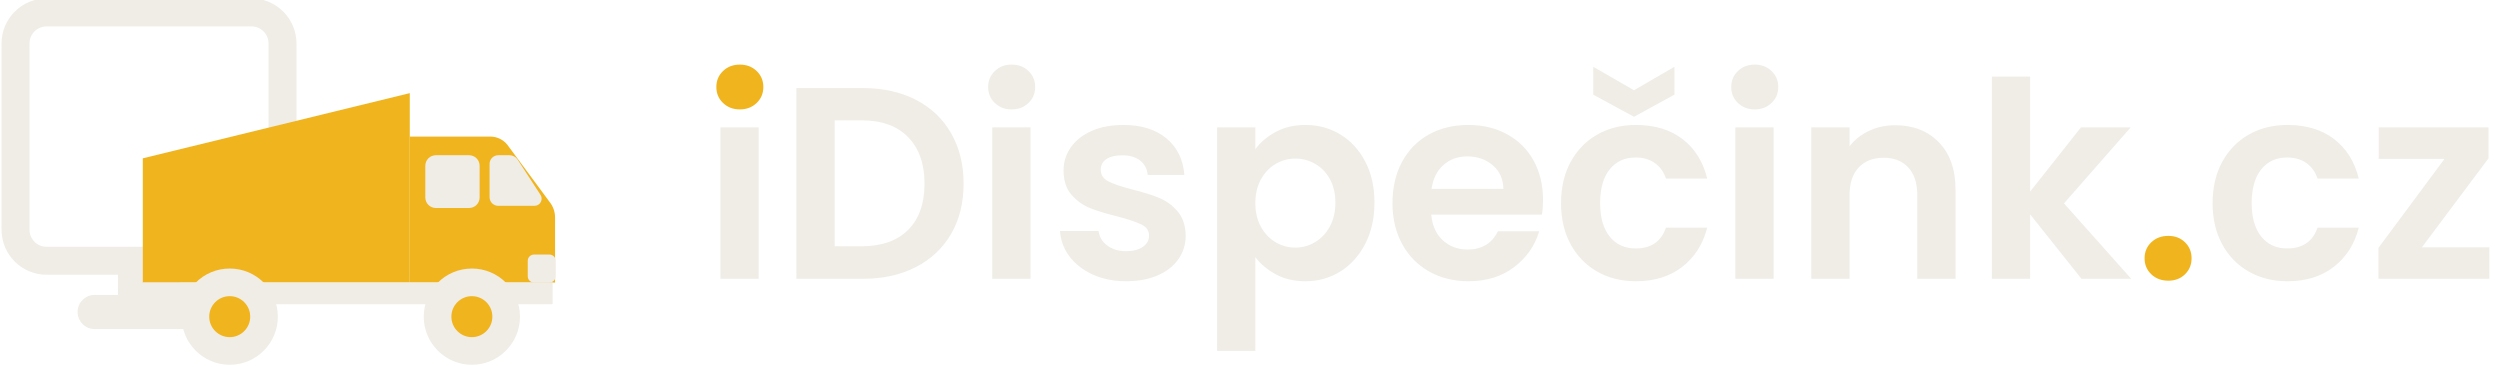
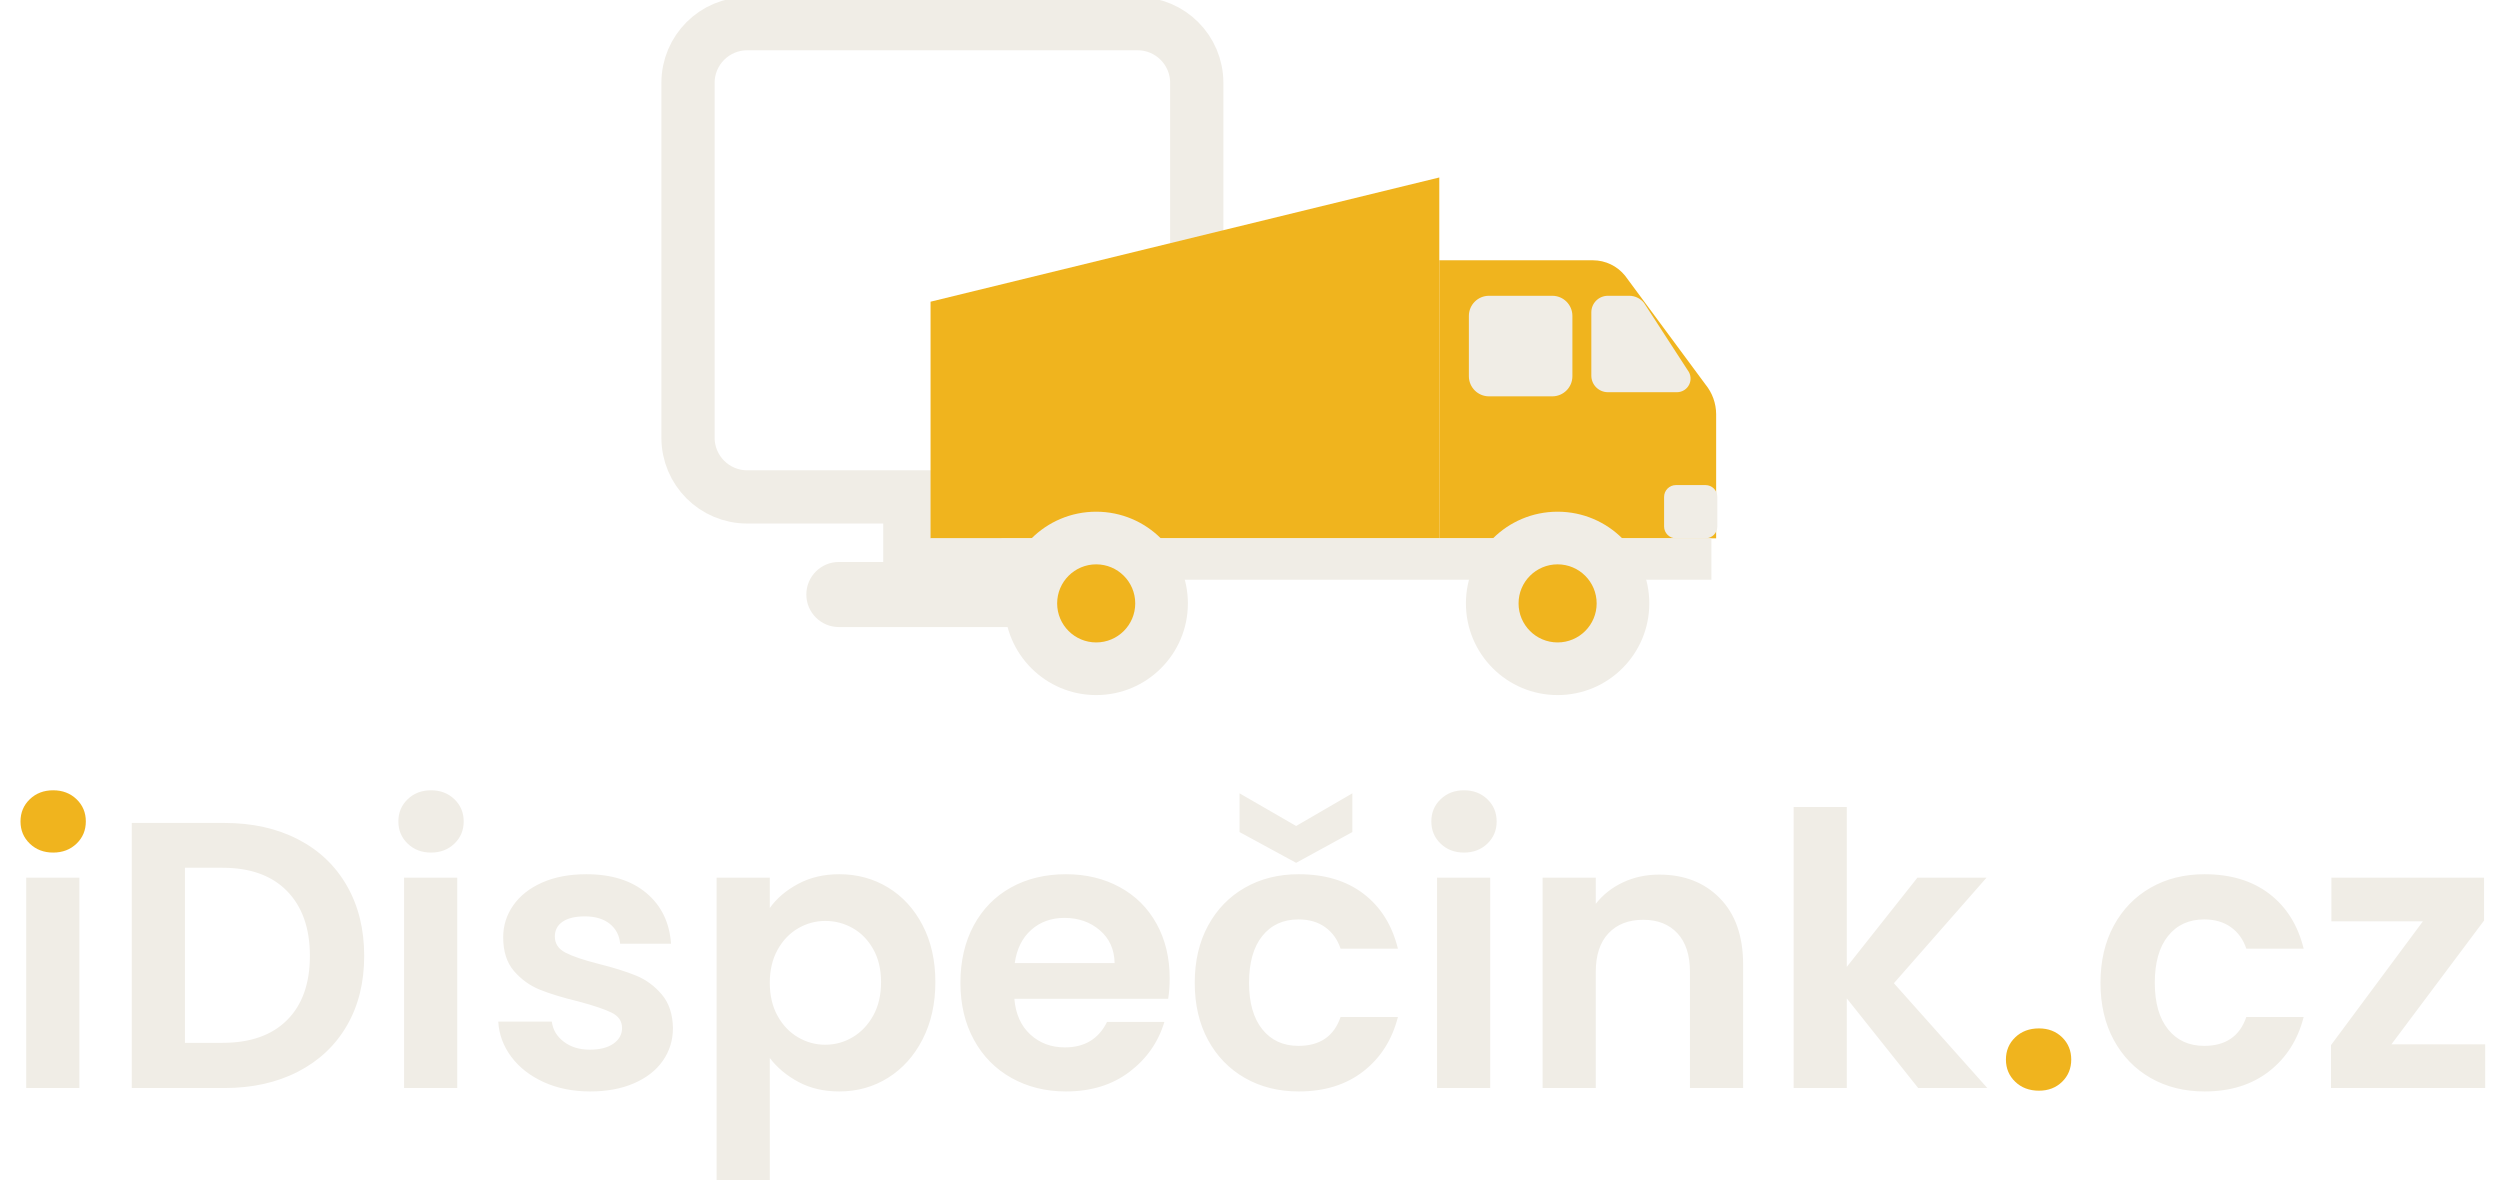
- <svg xmlns="http://www.w3.org/2000/svg" viewBox="0 0 805.304 118" role="img" aria-label="iDispečink.cz">
-   <g fill="none">
-     <rect x="5" y="4" width="86" height="80" rx="10" stroke="#F0EDE6" stroke-width="9" />
-     <rect x="38" y="84" width="20" height="13" fill="#F0EDE6" />
-     <rect x="25" y="95" width="46" height="11" rx="5.5" fill="#F0EDE6" />
+ <svg xmlns="http://www.w3.org/2000/svg" viewBox="0 0 684.632 322.92" role="img" aria-label="iDispečink.cz">
+   <g transform="translate(180.316 0) scale(1.62)">
+     <g fill="none">
+       <rect x="5" y="4" width="86" height="80" rx="10" stroke="#F0EDE6" stroke-width="9" />
+       <rect x="38" y="84" width="20" height="13" fill="#F0EDE6" />
+       <rect x="25" y="95" width="46" height="11" rx="5.5" fill="#F0EDE6" />
+     </g>
+     <path d="M46 51 L132 30 L132 91 L46 91 Z" fill="#F0B41E" />
+     <path d="M132 44 h26 a7 7 0 0 1 5.4 2.6 L177 65 a8 8 0 0 1 1.8 5 V91 H132 Z" fill="#F0B41E" />
+     <rect x="137" y="50" width="17.5" height="17" rx="3.4" fill="#F0EDE6" />
+     <path d="M160.5 50 h3.6 a3.2 3.2 0 0 1 2.5 1.2 L174 62.6 a2.3 2.3 0 0 1-1.8 3.7 h-11.7 a2.8 2.8 0 0 1-2.8-2.8 v-10.7 a2.8 2.8 0 0 1 2.8-2.8 Z" fill="#F0EDE6" />
+     <rect x="46" y="91" width="132" height="7" fill="#F0EDE6" />
+     <rect x="170" y="82" width="9" height="9" rx="2" fill="#F0EDE6" />
+     <circle cx="74" cy="102" r="15.5" fill="#F0EDE6" />
+     <circle cx="74" cy="102" r="6.6" fill="#F0B41E" />
+     <circle cx="152" cy="102" r="15.5" fill="#F0EDE6" />
+     <circle cx="152" cy="102" r="6.6" fill="#F0B41E" />
  </g>
-   <path d="M46 51 L132 30 L132 91 L46 91 Z" fill="#F0B41E" />
-   <path d="M132 44 h26 a7 7 0 0 1 5.4 2.6 L177 65 a8 8 0 0 1 1.8 5 V91 H132 Z" fill="#F0B41E" />
-   <rect x="137" y="50" width="17.5" height="17" rx="3.4" fill="#F0EDE6" />
-   <path d="M160.5 50 h3.6 a3.2 3.2 0 0 1 2.5 1.2 L174 62.6 a2.3 2.3 0 0 1-1.8 3.7 h-11.7 a2.8 2.8 0 0 1-2.8-2.8 v-10.7 a2.8 2.8 0 0 1 2.8-2.8 Z" fill="#F0EDE6" />
-   <rect x="46" y="91" width="132" height="7" fill="#F0EDE6" />
-   <rect x="170" y="82" width="9" height="9" rx="2" fill="#F0EDE6" />
-   <circle cx="74" cy="102" r="15.5" fill="#F0EDE6" />
-   <circle cx="74" cy="102" r="6.6" fill="#F0B41E" />
-   <circle cx="152" cy="102" r="15.5" fill="#F0EDE6" />
-   <circle cx="152" cy="102" r="6.6" fill="#F0B41E" />
-   <g transform="translate(226 89.8) scale(0.088 -0.088)">
+   <g transform="translate(0 297.96) scale(0.104 -0.104)">
    <path fill="#F0EDE6" d="M209 554V0H69V554Z M959 348Q959 243 913.5 164.5Q868 86 784.5 43.0Q701 0 591 0H347V698H591Q701 698 784.5 655.0Q868 612 913.5 532.5Q959 453 959 348Z M816 348Q816 457 756.0 518.5Q696 580 586 580H487V119H586Q696 119 756.0 179.0Q816 239 816 348Z M1049 702Q1049 737 1073.5 760.5Q1098 784 1135 784Q1172 784 1196.5 760.5Q1221 737 1221 702Q1221 667 1196.5 643.5Q1172 620 1135 620Q1098 620 1073.5 643.5Q1049 667 1049 702Z M1204 554V0H1064V554Z M1312 175H1453Q1457 143 1484.5 122.0Q1512 101 1553 101Q1593 101 1615.5 117.0Q1638 133 1638 158Q1638 185 1610.5 198.5Q1583 212 1523 228Q1461 243 1421.5 259.0Q1382 275 1353.5 308.0Q1325 341 1325 397Q1325 443 1351.5 481.0Q1378 519 1427.5 541.0Q1477 563 1544 563Q1643 563 1702.0 513.5Q1761 464 1767 380H1633Q1630 413 1605.5 432.5Q1581 452 1540 452Q1502 452 1481.5 438.0Q1461 424 1461 399Q1461 371 1489.0 356.5Q1517 342 1576 327Q1636 312 1675.0 296.0Q1714 280 1742.5 246.5Q1771 213 1772 158Q1772 110 1745.5 72.0Q1719 34 1669.5 12.5Q1620 -9 1554 -9Q1486 -9 1432.0 15.5Q1378 40 1346.5 82.0Q1315 124 1312 175Z M2210 563Q2281 563 2338.5 528.0Q2396 493 2429.5 428.5Q2463 364 2463 279Q2463 194 2429.5 128.5Q2396 63 2338.5 27.0Q2281 -9 2210 -9Q2149 -9 2102.5 16.0Q2056 41 2027 79V-264H1887V554H2027V474Q2054 512 2101.5 537.5Q2149 563 2210 563Z M2173 440Q2135 440 2101.5 420.5Q2068 401 2047.5 364.0Q2027 327 2027 277Q2027 227 2047.5 190.0Q2068 153 2101.5 133.5Q2135 114 2173 114Q2212 114 2245.5 134.0Q2279 154 2299.5 191.0Q2320 228 2320 279Q2320 329 2299.5 365.5Q2279 402 2245.5 421.0Q2212 440 2173 440Z M3076 235H2671Q2676 175 2713.0 141.0Q2750 107 2804 107Q2882 107 2915 174H3066Q3042 94 2974.0 42.5Q2906 -9 2807 -9Q2727 -9 2663.5 26.5Q2600 62 2564.5 127.0Q2529 192 2529 277Q2529 363 2564.0 428.0Q2599 493 2662.0 528.0Q2725 563 2807 563Q2886 563 2948.5 529.0Q3011 495 3045.5 432.5Q3080 370 3080 289Q3080 259 3076 235Z M2935 329Q2934 383 2896.0 415.5Q2858 448 2803 448Q2751 448 2715.5 416.5Q2680 385 2672 329Z M3420 563Q3523 563 3590.5 511.5Q3658 460 3681 367H3530Q3518 403 3489.5 423.5Q3461 444 3419 444Q3359 444 3324.0 400.5Q3289 357 3289 277Q3289 198 3324.0 154.5Q3359 111 3419 111Q3504 111 3530 187H3681Q3658 97 3590.0 44.0Q3522 -9 3420 -9Q3340 -9 3278.0 26.5Q3216 62 3181.0 126.5Q3146 191 3146 277Q3146 363 3181.0 427.5Q3216 492 3278.0 527.5Q3340 563 3420 563Z M3561 674 3413 593 3264 674V776L3413 690L3561 776Z M3769 702Q3769 737 3793.5 760.5Q3818 784 3855 784Q3892 784 3916.5 760.5Q3941 737 3941 702Q3941 667 3916.5 643.5Q3892 620 3855 620Q3818 620 3793.5 643.5Q3769 667 3769 702Z M3924 554V0H3784V554Z M4590 325V0H4450V306Q4450 372 4417.0 407.5Q4384 443 4327 443Q4269 443 4235.5 407.5Q4202 372 4202 306V0H4062V554H4202V485Q4230 521 4273.5 541.5Q4317 562 4369 562Q4468 562 4529.0 499.5Q4590 437 4590 325Z M5051 0 4863 236V0H4723V740H4863V319L5049 554H5231L4987 276L5233 0Z M5805 563Q5908 563 5975.5 511.5Q6043 460 6066 367H5915Q5903 403 5874.5 423.5Q5846 444 5804 444Q5744 444 5709.0 400.5Q5674 357 5674 277Q5674 198 5709.0 154.5Q5744 111 5804 111Q5889 111 5915 187H6066Q6043 97 5975.0 44.0Q5907 -9 5805 -9Q5725 -9 5663.0 26.5Q5601 62 5566.0 126.5Q5531 191 5531 277Q5531 363 5566.0 427.5Q5601 492 5663.0 527.5Q5725 563 5805 563Z M6297 115H6544V0H6138V113L6380 439H6139V554H6541V441Z" />
    <path fill="#F0B41E" d="M54 702Q54 737 78.5 760.5Q103 784 140 784Q177 784 201.5 760.5Q226 737 226 702Q226 667 201.5 643.5Q177 620 140 620Q103 620 78.5 643.5Q54 667 54 702Z M5282 75Q5282 110 5306.5 133.5Q5331 157 5369 157Q5406 157 5430.0 133.5Q5454 110 5454 75Q5454 40 5430.0 16.5Q5406 -7 5369 -7Q5331 -7 5306.5 16.5Q5282 40 5282 75Z" />
  </g>
</svg>
